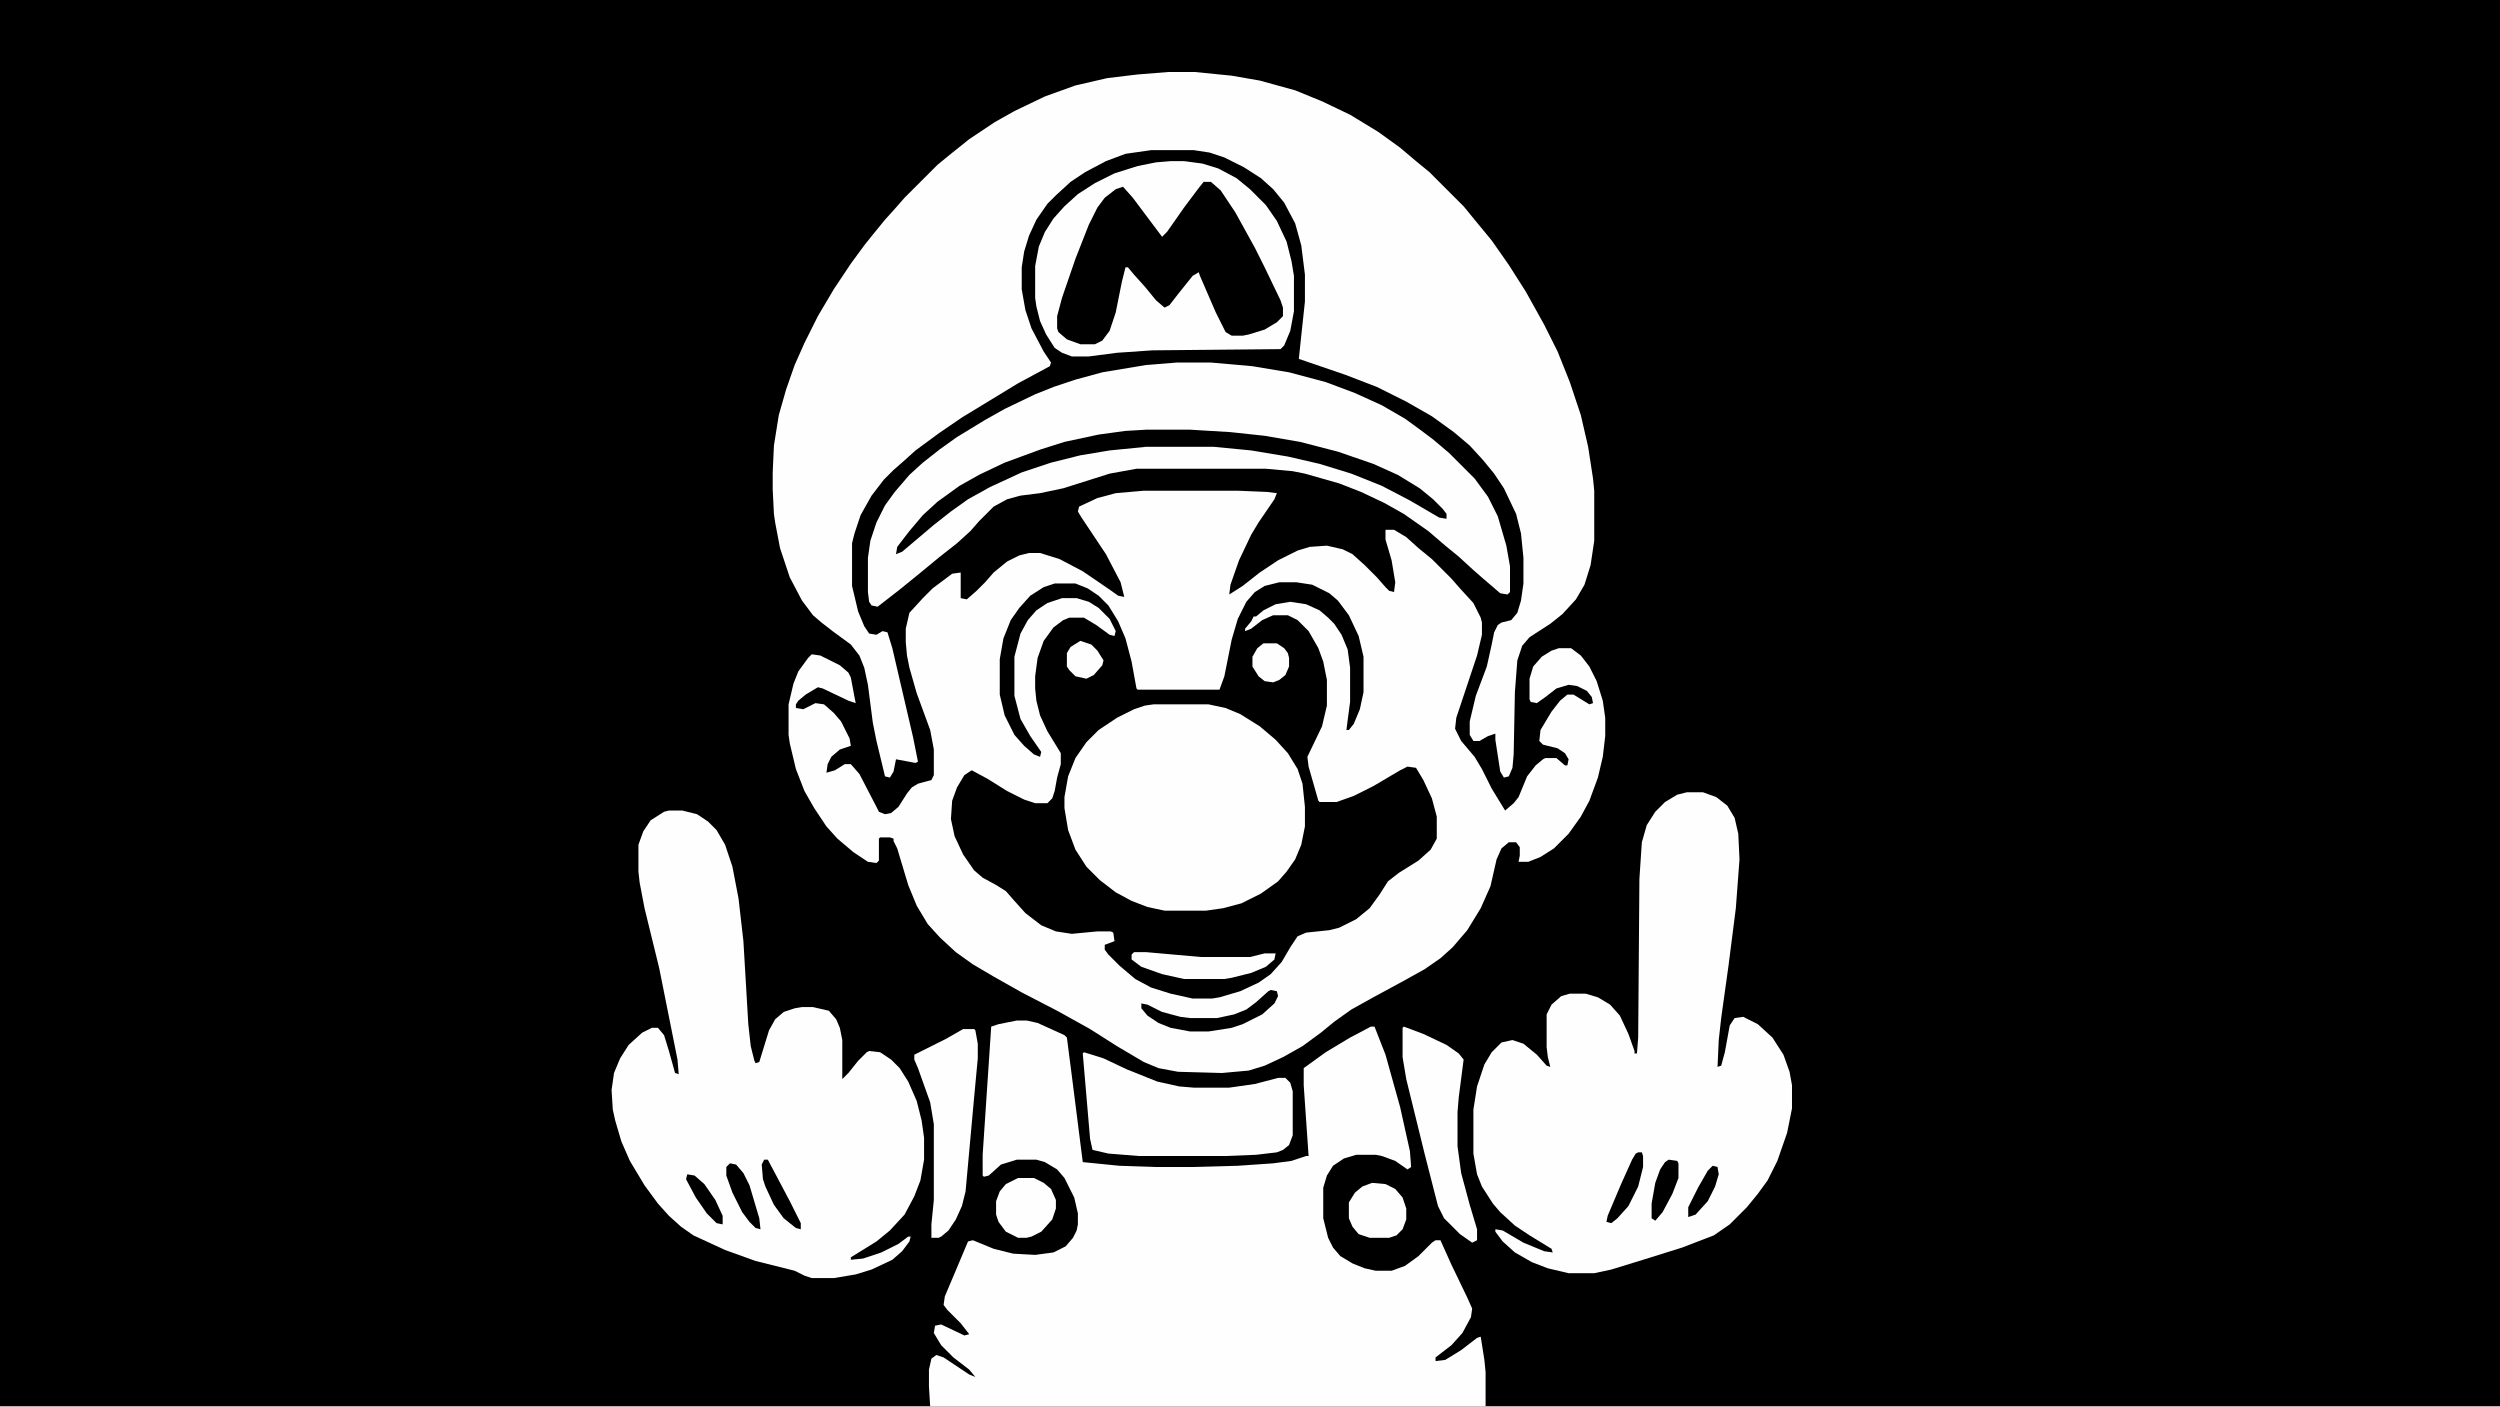
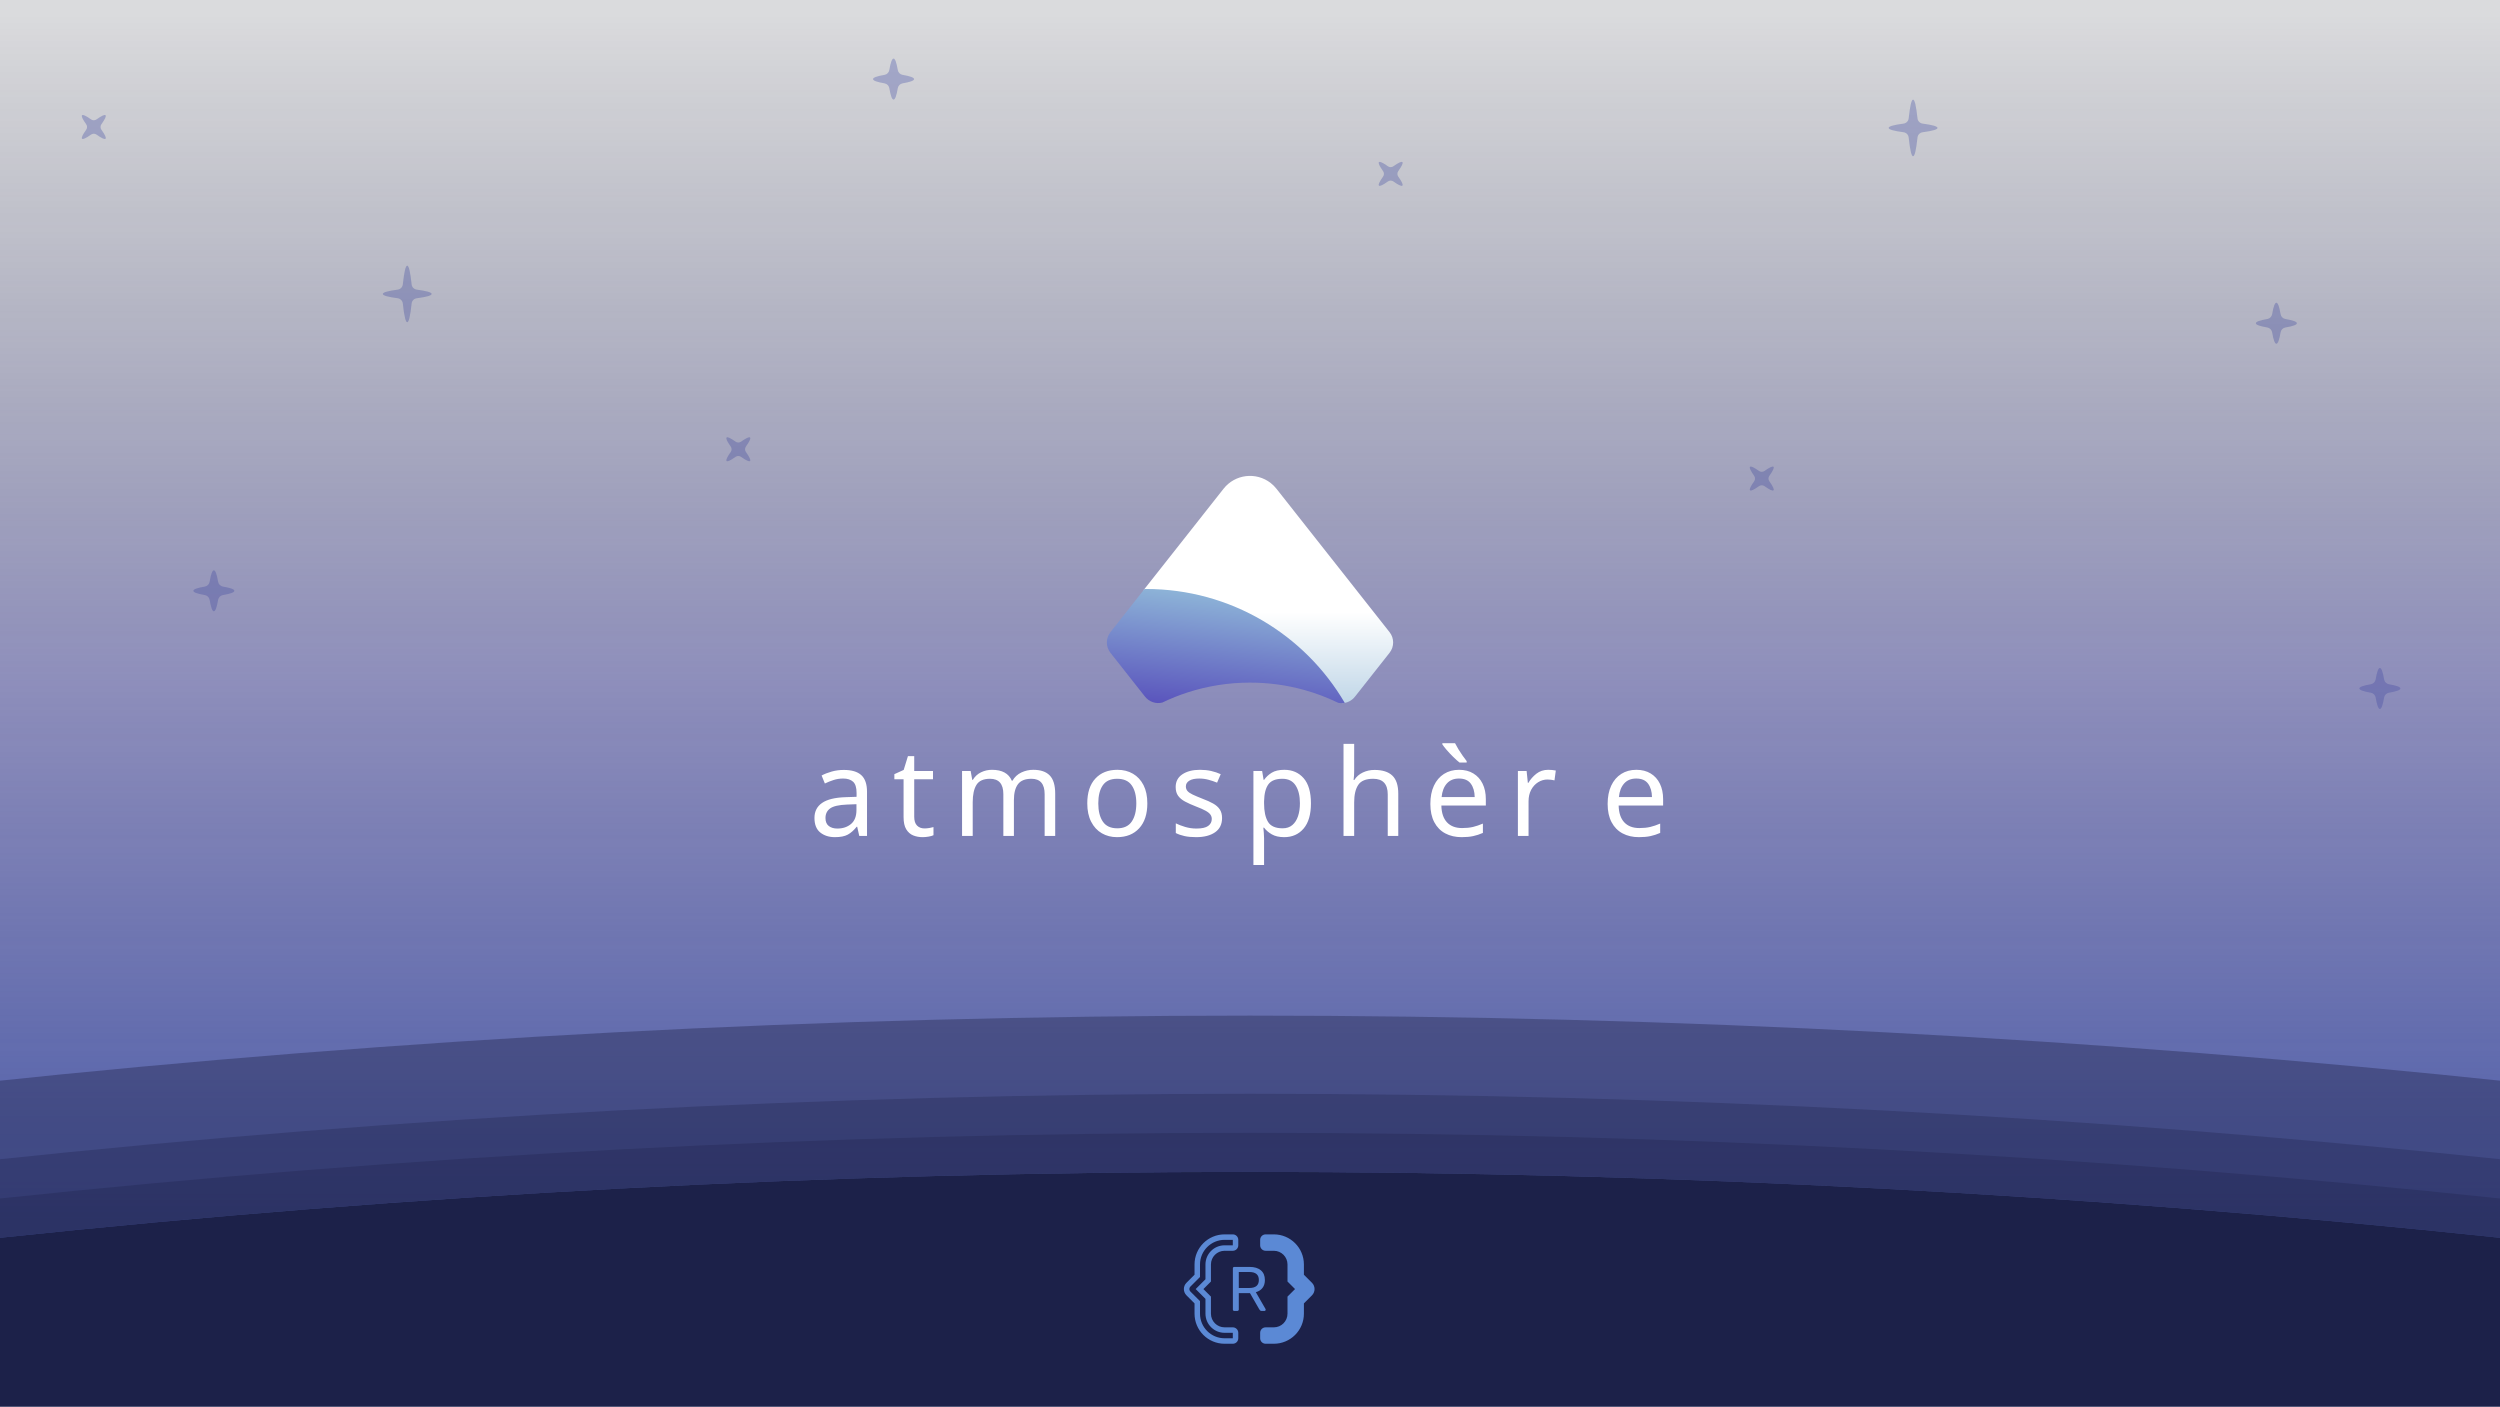
- <svg xmlns="http://www.w3.org/2000/svg" version="1.1" viewBox="0 0 2048 1152" width="1280" height="720">
-   <path transform="translate(0)" d="m0 0h2048v1152h-2048z" />
-   <path transform="translate(937,402)" d="m0 0h77l24 1 8 1-2 5-13 19-6 10-10 21-7 20-1 8 11-7 14-11 15-10 16-8 10-3 14-1 13 3 8 4 10 9 10 10 7 8 3 3 4 1 1-8-3-18-5-17v-8h7l10 6 10 9 11 9 16 16 7 8 11 12 6 12 1 4v10l-4 17-17 51-1 9 5 10 11 13 6 10 8 16 11 18 7-6 4-5 7-17 7-9 6-5 2-1h9l7 6h2l1-5-3-5-6-4-12-3-3-3 1-9 9-15 7-9 6-5h5l13 8 3-1-1-5-4-5-8-4-7-1-10 3-9 7-7 5-5-1-1-2v-17l3-10 7-8 8-5 6-2h10l8 6 7 9 6 12 5 16 2 14v15l-2 17-4 17-7 19-7 13-10 14-12 12-11 7-10 4h-8l1-5v-7l-3-4h-6l-6 5-4 9-5 22-8 18-11 18-12 14-10 9-13 9-18 10-24 13-18 10-14 10-11 9-15 11-16 9-15 7-13 4-22 2-36-1-16-3-12-5-22-13-22-14-27-15-29-15-23-13-17-10-14-10-13-12-10-11-9-15-7-17-9-30-3-6v-2l-3-1h-8l-1 1v18l-2 2-7-1-12-8-13-11-9-10-10-15-8-14-7-18-5-21-1-7v-25l4-17 4-10 8-11 3-3 7 1 16 8 7 6 2 4 3 16 1 5-6-2-21-10-4-1-10 6-6 5-2 3v3l6 1 10-5 7 1 8 7 6 7 7 14 1 6-9 3-7 6-3 6-1 7 7-2 8-5h5l7 8 14 27 2 4 5 2 5-1 6-5 7-11 4-5 5-3 11-3 2-4v-21l-3-16-11-30-6-21-2-10-1-11v-11l3-13 11-12 8-8 16-12 7-1v21l5 1 8-7 7-7 7-8 11-9 10-5 8-2h9l16 5 19 10 22 15 7 5 5 1-3-12-12-23-20-30-3-5 1-4 15-7 15-4z" fill="#FEFEFE" />
-   <path transform="translate(957,59)" d="m0 0h22l30 3 23 4 29 8 22 9 23 11 23 14 18 13 13 11 11 9 28 28 9 11 14 17 14 20 14 22 15 27 11 22 10 25 9 27 6 26 4 26 1 10v41l-3 20-5 16-7 12-11 12-10 8-17 11-6 7-4 12-2 26-1 51-1 11-3 7-4 1-3-5-4-26v-5l-6 2-7 4h-5l-3-5v-11l5-21 9-24 4-18 2-10 3-6 3-2 8-2 5-6 3-10 2-14v-21l-2-20-4-16-10-21-8-12-9-11-11-12-13-11-18-13-21-12-24-12-26-10-38-13 2-19 3-28v-22l-3-24-5-18-9-17-9-11-10-9-14-9-16-8-12-4-13-2h-35l-21 3-16 6-17 9-12 8-12 11-7 7-9 13-6 13-4 13-2 13v18l3 17 5 15 10 19 6 9-1 3-26 14-46 28-19 13-19 14-10 9-8 7-8 8-10 13-9 16-5 15-2 8v35l5 21 5 12 4 6 6 1 5-3 4 1 4 13 17 73 4 20-2 1-16-3-2 10-3 5-4-1-7-29-3-15-4-31-3-14-4-10-7-9-15-11-9-7-7-6-9-12-10-19-8-24-4-21-1-7-1-20v-14l1-22 4-25 6-21 7-20 8-18 11-22 13-22 14-21 11-15 8-10 9-11 9-10 7-8 27-27 11-9 15-12 21-14 16-9 25-12 25-9 26-6 25-3z" fill="#FEFEFE" />
-   <path transform="translate(833,836)" d="m0 0h8l9 2 22 10 2 2 4 31 9 71 30 3 29 1h31l37-1 29-2 15-2 12-4h2l-4-58v-14l18-13 20-12 17-9h3l9 23 12 43 8 36 1 13-3 2-10-7-11-4-5-1h-16l-10 3-9 6-5 8-3 10v25l4 16 4 8 6 7 10 6 10 4 9 2h13l11-4 11-8 11-11 3-2h4l9 20 13 27 4 9-1 7-7 13-9 10-13 10v3l8-1 13-8 13-10 3-1 3 19 1 10v28h-455l-1-16v-14l2-9 4-3 6 2 21 14 5 2-5-6-13-10-10-10-6-10 1-6 5-1 19 9 4-1-7-9-11-11-3-4 1-7 11-26 8-19 4-1 17 7 16 4 18 1 15-2 10-5 6-7 3-6 1-5v-9l-3-13-8-16-6-7-10-6-7-2h-16l-13 4-10 9-4 1-1-1v-17l7-105 6-2z" fill="#FEFEFE" />
-   <path transform="translate(1048,477)" d="m0 0h14l13 2 14 7 7 6 9 12 8 17 4 17v29l-3 14-5 12-4 5h-2l1-8 2-15v-28l-2-15-5-12-6-9-5-5-7-6-11-5-13-2-12 2-10 5-6 5h-2l-2 4-5 6v2l5-2 9-7 9-4h12l8 4 9 9 8 14 4 11 3 15v21l-4 17-12 25 1 8 8 28 1 1h14l14-5 16-8 22-13 6-3 7 1 6 10 7 15 4 15v18l-5 9-10 9-16 10-9 7-7 11-8 11-11 9-14 7-8 2-19 2-7 3-6 9-7 12-9 10-10 7-15 7-17 5-6 1h-16l-18-4-16-5-13-7-13-11-9-9-3-4v-4l8-3-1-7-2-1h-11l-21 2-13-2-12-5-13-10-9-10-7-8-8-5-11-6-7-6-9-13-7-15-3-14 1-15 4-11 6-10 6-4 13 7 16 10 14 7 9 3h10l4-4 2-6 2-11 3-11v-9l-11-18-6-13-3-12-1-10v-10l2-15 5-14 8-11 8-6 5-2h12l10 6 11 8 4 1 1-4-5-10-9-9-8-5-10-3h-12l-12 4-9 6-7 8-6 11-5 19v32l5 19 8 14 9 13-1 4-5-2-8-7-8-9-8-16-4-17v-29l3-17 6-15 7-10 9-10 11-7 9-3h17l10 4 9 6 8 8 8 13 6 14 5 19 4 22 1 1h67l4-11 6-30 5-17 7-14 7-8 8-5z" />
-   <path transform="translate(1382,649)" d="m0 0h13l11 4 9 7 6 10 3 13 1 21-3 40-6 47-6 43-2 18-1 22 3-1 3-11 4-22 4-6 7-1 12 6 12 11 9 14 5 14 2 11v19l-4 20-8 23-8 16-8 11-9 11-14 14-13 9-26 10-32 10-26 8-14 3h-21l-17-4-13-5-14-8-10-9-6-8v-2l6 1 17 10 17 7 7 1-1-3-18-11-12-8-12-11-6-7-9-14-4-10-3-17v-36l3-19 6-18 6-10 8-8 9-2 9 3 11 9 8 9 3 1-2-8-1-8v-27l4-8 8-7 7-2h13l10 3 10 6 8 9 7 15 5 14v2h2l1-13 1-130 2-30 4-14 7-11 8-8 10-6z" fill="#FEFEFE" />
-   <path transform="translate(548,664)" d="m0 0h11l12 3 9 6 7 7 7 12 6 18 5 26 4 35 4 68 2 18 3 12 1 2 3-1 8-26 5-9 7-6 9-3 6-1h9l13 3 6 7 3 7 2 10v32l5-5 8-10 7-7 2-1 9 1 9 6 7 7 7 11 7 16 4 16 2 14v18l-3 17-5 13-8 15-12 13-11 9-21 13v2l10-1 15-5 14-7 8-6h2l-1 4-6 8-8 7-17 8-13 4-18 3h-18l-6-2-8-4-32-8-25-9-26-12-10-7-10-9-9-10-11-15-12-20-7-16-5-17-2-9-1-16 2-14 5-12 7-11 11-10 8-4h5l5 6 4 13 5 18 3 1-1-12-15-75-12-49-4-21-1-9v-22l4-11 6-9 11-7z" fill="#FEFEFE" />
-   <path transform="translate(964,297)" d="m0 0h28l34 3 30 5 30 8 24 9 22 10 19 11 11 8 12 9 13 11 21 21 11 15 8 16 7 24 3 17v21l-2 2-6-1-14-12-8-7-12-11-11-9-14-12-20-14-16-9-19-9-18-7-28-8-10-2-22-2h-106l-22 4-38 12-19 4-16 2-11 3-11 6-12 12-7 8-11 10-14 11-17 14-16 13-18 14-5-1-2-3-1-8v-28l2-14 5-15 7-14 8-11 12-14 11-10 14-11 14-10 23-14 16-9 25-12 15-6 18-6 22-6 36-6z" fill="#FEFEFE" />
-   <path transform="translate(959,132)" d="m0 0h11l15 2 13 4 15 8 11 9 13 13 9 13 8 17 4 16 2 12v29l-3 16-5 12-3 3-105 1-29 2-23 3h-14l-8-3-6-4-7-11-5-11-3-12-1-7v-26l3-16 5-12 7-11 9-10 11-10 14-9 16-8 19-6 15-3z" fill="#FEFEFE" />
-   <path transform="translate(945,577)" d="m0 0h45l14 3 12 5 16 10 13 11 10 11 8 13 4 12 2 19v16l-3 15-5 12-7 10-7 8-14 10-16 8-15 4-14 2h-34l-14-3-13-5-13-7-13-10-11-11-9-14-6-16-3-18v-9l3-17 6-15 9-13 10-10 15-10 14-7 9-3z" fill="#FEFEFE" />
-   <path transform="translate(986,149)" d="m0 0h6l8 7 12 18 16 29 8 16 13 27 2 6v7l-5 5-10 6-13 4-5 1h-9l-5-3-8-16-13-30-1-3-5 3-12 15-7 9-4 2-7-6-9-11-9-10-5-6h-2l-3 12-5 25-5 15-6 8-6 3h-12l-11-4-7-6-1-3v-10l4-15 11-32 11-28 7-14 6-8 9-7 6-2 8 9 24 32 4-4 14-20 12-16z" />
-   <path transform="translate(888,862)" d="m0 0 16 5 19 9 25 10 18 4 12 1h29l21-3 19-5h6l4 4 2 7v36l-3 8-5 4-5 2-17 2-25 1h-71l-25-2-13-3-2-9-6-70z" fill="#FEFEFE" />
-   <path transform="translate(939,352)" d="m0 0h36l33 2 28 3 29 5 31 8 29 10 20 9 18 11 11 9 8 8 3 4v4l-6-1-24-14-23-12-25-10-26-8-26-6-30-5-31-3h-55l-30 3-24 4-24 6-24 8-26 12-18 10-14 10-14 11-26 22-5 2 1-6 10-13 11-13 12-11 18-13 16-9 21-10 30-11 19-6 28-6 22-3z" />
-   <path transform="translate(1150,841)" d="m0 0 16 6 19 9 10 7 4 5-4 31-1 12v28l3 22 7 26 6 20v9l-4 2-10-7-13-13-5-10-11-43-15-61-3-18v-24z" fill="#FEFEFE" />
-   <path transform="translate(789,843)" d="m0 0h9l1 1 2 11v12l-3 32-7 77-3 12-5 11-6 9-6 5-2 1h-6v-11l2-20v-62l-3-18-10-28-3-7v-4l26-13z" fill="#FEFEFE" />
-   <path transform="translate(834,965)" d="m0 0h13l8 4 6 5 4 9v7l-3 9-9 10-8 4-4 1h-7l-10-5-6-8-2-6v-11l3-8 5-6z" fill="#FEFEFE" />
-   <path transform="translate(1124,969)" d="m0 0 11 1 8 4 6 7 3 9v9l-3 8-5 5-6 2h-16l-9-3-5-6-3-7v-13l5-8 6-5z" fill="#FEFEFE" />
-   <path transform="translate(929,780)" d="m0 0h10l45 4h40l12-3h9l-1 5-7 6-12 5-16 4-6 1h-33l-18-4-17-6-8-6v-4z" fill="#FEFEFE" />
-   <path transform="translate(1041,811)" d="m0 0 5 1 1 4-3 6-10 9-16 8-9 3-19 3h-15l-16-3-10-4-9-6-5-6v-4l5 1 12 6 15 4 8 1h22l14-3 10-4 8-6 10-9z" />
-   <path transform="translate(1035,527)" d="m0 0h11l6 4 3 4 1 4v7l-3 7-5 4-5 2-7-1-5-4-5-8v-8l4-7z" fill="#FEFEFE" />
-   <path transform="translate(885,525)" d="m0 0 9 3 5 5 5 8-1 4-7 8-6 3-9-2-5-5-2-3v-11l3-5z" fill="#FEFEFE" />
-   <path transform="translate(1342,944)" d="m0 0h3l1 3v9l-4 16-8 16-9 10-5 4-4-1 1-5 11-26 9-20 3-5z" />
-   <path transform="translate(598,953)" d="m0 0 5 1 6 7 5 10 8 27 1 9-4-1-5-5-6-8-8-16-5-14v-7z" />
-   <path transform="translate(1367,950)" d="m0 0 7 1 1 2v12l-5 13-8 15-6 7-3-2v-12l3-17 4-11 4-6z" />
-   <path transform="translate(626,950)" d="m0 0h3l18 34 9 18v5l-4-1-10-8-8-11-7-15-2-6-1-12z" />
-   <path transform="translate(563,962)" d="m0 0 6 1 8 7 9 13 6 13v7l-5-1-8-8-9-13-8-15z" />
-   <path transform="translate(1403,955)" d="m0 0 4 1 1 6-3 10-6 12-10 11-6 2v-8l8-16 8-14z" />
+ <svg xmlns="http://www.w3.org/2000/svg" xmlns:xlink="http://www.w3.org/1999/xlink" width="1280" height="720" viewBox="0 0 1280 720" style="background:#141932">
+   <defs>
+     <linearGradient id="a" x1="50.142%" x2="50.142%" y1="100%" y2="0%">
+       <stop stop-color="#3952A8" offset="0%" />
+       <stop stop-color="#36378C" stop-opacity=".529" offset="51.507%" />
+       <stop stop-color="#151A32" stop-opacity=".097" offset="100%" />
+     </linearGradient>
+     <path id="b" d="M-3.41060513e-13,633.731 C210.282,611.434 423.805,600 640,600 C856.195,600 1069.718,611.434 1280,633.731 L1280,720 L0,720 L0,633.731 Z" />
+     <linearGradient id="c" x1="39.803%" x2="39.803%" y1="59.878%" y2="121.158%">
+       <stop stop-color="#FFFFFF" offset="0%" />
+       <stop stop-color="#9FC1DB" offset="100%" />
+     </linearGradient>
+     <linearGradient id="d" x1="50%" x2="25.242%" y1="0%" y2="111.09%">
+       <stop stop-color="#90B9D9" offset="0%" />
+       <stop stop-color="#554BBA" offset="100%" />
+     </linearGradient>
+   </defs>
+   <g fill="none" fill-rule="evenodd">
+     <g fill="#8089CA" transform="translate(36 30)" opacity=".504">
+       <path d="M948.355 33.285C953.452 33.957 956 34.695 956 35.5 956 36.305 953.452 37.043 948.355 37.715L948.355 37.715C946.982 37.896 945.911 38.993 945.764 40.371 945.079 46.79 944.325 50 943.5 50 942.675 50 941.921 46.79 941.236 40.371L941.236 40.371C941.089 38.993 940.018 37.896 938.645 37.715 933.548 37.043 931 36.305 931 35.5 931 34.695 933.548 33.957 938.645 33.285L938.645 33.285C940.018 33.104 941.089 32.007 941.236 30.629 941.921 24.21 942.675 21 943.5 21 944.325 21 945.079 24.21 945.764 30.629L945.764 30.629C945.911 32.007 946.982 33.104 948.355 33.285zM177.355 118.285C182.452 118.957 185 119.695 185 120.5 185 121.305 182.452 122.043 177.355 122.715L177.355 122.715C175.982 122.896 174.911 123.993 174.764 125.371 174.079 131.79 173.325 135 172.5 135 171.675 135 170.921 131.79 170.236 125.371L170.236 125.371C170.089 123.993 169.018 122.896 167.645 122.715 162.548 122.043 160 121.305 160 120.5 160 119.695 162.548 118.957 167.645 118.285L167.645 118.285C169.018 118.104 170.089 117.007 170.236 115.629 170.921 109.21 171.675 106 172.5 106 173.325 106 174.079 109.21 174.764 115.629L174.764 115.629C174.911 117.007 175.982 118.104 177.355 118.285zM78.132 270.327C82.044 270.987 84 271.712 84 272.5 84 273.288 82.044 274.013 78.132 274.673L78.132 274.673C76.873 274.886 75.886 275.873 75.673 277.132 75.013 281.044 74.288 283 73.5 283 72.712 283 71.987 281.044 71.327 277.132L71.327 277.132C71.114 275.873 70.127 274.886 68.868 274.673 64.956 274.013 63 273.288 63 272.5 63 271.712 64.956 270.987 68.868 270.327L68.868 270.327C70.127 270.114 71.114 269.127 71.327 267.868 71.987 263.956 72.712 262 73.5 262 74.288 262 75.013 263.956 75.673 267.868L75.673 267.868C75.886 269.127 76.873 270.114 78.132 270.327zM426.132 8.327C430.044 8.987 432 9.712 432 10.5 432 11.288 430.044 12.013 426.132 12.673L426.132 12.673C424.873 12.886 423.886 13.873 423.673 15.132 423.013 19.044 422.288 21 421.5 21 420.712 21 419.987 19.044 419.327 15.132L419.327 15.132C419.114 13.873 418.127 12.886 416.868 12.673 412.956 12.013 411 11.288 411 10.5 411 9.712 412.956 8.987 416.868 8.327L416.868 8.327C418.127 8.114 419.114 7.127 419.327 5.868 419.987 1.956 420.712 0 421.5 0 422.288 0 423.013 1.956 423.673 5.868L423.673 5.868C423.886 7.127 424.873 8.114 426.132 8.327zM1134.132 133.327C1138.044 133.987 1140 134.712 1140 135.5 1140 136.288 1138.044 137.013 1134.132 137.673L1134.132 137.673C1132.873 137.886 1131.886 138.873 1131.673 140.132 1131.013 144.044 1130.288 146 1129.5 146 1128.712 146 1127.987 144.044 1127.327 140.132L1127.327 140.132C1127.114 138.873 1126.127 137.886 1124.868 137.673 1120.956 137.013 1119 136.288 1119 135.5 1119 134.712 1120.956 133.987 1124.868 133.327L1124.868 133.327C1126.127 133.114 1127.114 132.127 1127.327 130.868 1127.987 126.956 1128.712 125 1129.5 125 1130.288 125 1131.013 126.956 1131.673 130.868L1131.673 130.868C1131.886 132.127 1132.873 133.114 1134.132 133.327zM1187.132 320.327C1191.044 320.987 1193 321.712 1193 322.5 1193 323.288 1191.044 324.013 1187.132 324.673L1187.132 324.673C1185.873 324.886 1184.886 325.873 1184.673 327.132 1184.013 331.044 1183.288 333 1182.5 333 1181.712 333 1180.987 331.044 1180.327 327.132L1180.327 327.132C1180.114 325.873 1179.127 324.886 1177.868 324.673 1173.956 324.013 1172 323.288 1172 322.5 1172 321.712 1173.956 320.987 1177.868 320.327L1177.868 320.327C1179.127 320.114 1180.114 319.127 1180.327 317.868 1180.987 313.956 1181.712 312 1182.5 312 1183.288 312 1184.013 313.956 1184.673 317.868L1184.673 317.868C1184.886 319.127 1185.873 320.114 1187.132 320.327z" />
+       <path d="M345.751,198.258 C348.931,198.794 350.521,199.381 350.521,200.021 C350.521,200.66 348.931,201.248 345.751,201.783 L345.751,201.783 C344.743,201.953 343.953,202.743 343.783,203.751 C343.248,206.931 342.66,208.521 342.021,208.521 C341.381,208.521 340.794,206.931 340.258,203.751 L340.258,203.751 C340.088,202.743 339.299,201.953 338.29,201.783 C335.111,201.248 333.521,200.66 333.521,200.021 C333.521,199.381 335.111,198.794 338.29,198.258 L338.29,198.258 C339.298,198.088 340.088,197.299 340.258,196.29 C340.794,193.111 341.381,191.521 342.021,191.521 C342.66,191.521 343.248,193.111 343.783,196.29 L343.783,196.29 C343.953,197.298 344.743,198.088 345.751,198.258 Z" transform="rotate(45 342.02 200.02)" />
+       <path d="M15.751,33.258 C18.931,33.794 20.521,34.381 20.521,35.021 C20.521,35.66 18.931,36.248 15.751,36.783 L15.751,36.783 C14.743,36.953 13.953,37.743 13.783,38.751 C13.248,41.931 12.66,43.521 12.021,43.521 C11.381,43.521 10.794,41.931 10.258,38.751 L10.258,38.751 C10.088,37.743 9.299,36.953 8.29,36.783 C5.111,36.248 3.521,35.66 3.521,35.021 C3.521,34.381 5.111,33.794 8.29,33.258 L8.29,33.258 C9.298,33.088 10.088,32.299 10.258,31.29 C10.794,28.111 11.381,26.521 12.021,26.521 C12.66,26.521 13.248,28.111 13.783,31.29 L13.783,31.29 C13.953,32.298 14.743,33.088 15.751,33.258 Z" transform="rotate(45 12.02 35.02)" />
+       <path d="M869.751,213.258 C872.931,213.794 874.521,214.381 874.521,215.021 C874.521,215.66 872.931,216.248 869.751,216.783 L869.751,216.783 C868.743,216.953 867.953,217.743 867.783,218.751 C867.248,221.931 866.66,223.521 866.021,223.521 C865.381,223.521 864.794,221.931 864.258,218.751 L864.258,218.751 C864.088,217.743 863.299,216.953 862.29,216.783 C859.111,216.248 857.521,215.66 857.521,215.021 C857.521,214.381 859.111,213.794 862.29,213.258 L862.29,213.258 C863.298,213.088 864.088,212.299 864.258,211.29 C864.794,208.111 865.381,206.521 866.021,206.521 C866.66,206.521 867.248,208.111 867.783,211.29 L867.783,211.29 C867.953,212.298 868.743,213.088 869.751,213.258 Z" transform="rotate(45 866.02 215.02)" />
+       <path d="M679.751,57.258 C682.931,57.794 684.521,58.381 684.521,59.021 C684.521,59.66 682.931,60.248 679.751,60.783 L679.751,60.783 C678.743,60.953 677.953,61.743 677.783,62.751 C677.248,65.931 676.66,67.521 676.021,67.521 C675.381,67.521 674.794,65.931 674.258,62.751 L674.258,62.751 C674.088,61.743 673.299,60.953 672.29,60.783 C669.111,60.248 667.521,59.66 667.521,59.021 C667.521,58.381 669.111,57.794 672.29,57.258 L672.29,57.258 C673.298,57.088 674.088,56.299 674.258,55.29 C674.794,52.111 675.381,50.521 676.021,50.521 C676.66,50.521 677.248,52.111 677.783,55.29 L677.783,55.29 C677.953,56.298 678.743,57.088 679.751,57.258 Z" transform="rotate(45 676.02 59.02)" />
+     </g>
+     <rect width="1280" height="720" fill="url(#a)" />
+     <use fill="#1C2149" xlink:href="#b" />
+     <path stroke="#1C2149" stroke-opacity=".3" stroke-width="20" d="M-1.054,623.787 C210.851,601.318 424.732,590 640,590 C855.268,590 1069.149,601.318 1281.054,623.787 L1290,624.736 L1290,730 L-10,730 L-10,624.736 L-1.054,623.787 Z" />
+     <path stroke="#1C2149" stroke-opacity=".3" stroke-width="40" d="M-2.109,613.843 C210.147,591.337 424.38,580 640,580 C855.62,580 1069.853,591.337 1282.109,613.843 L1300,615.74 L1300,740 L-20,740 L-20,615.74 L-2.109,613.843 Z" />
+     <path stroke="#21254D" stroke-opacity=".4" stroke-width="80" d="M-4.218,593.954 C208.738,571.374 423.675,560 640,560 C856.325,560 1071.262,571.374 1284.218,593.954 L1320,597.749 L1320,760 L-40,760 L-40,597.749 L-4.218,593.954 Z" />
+     <g fill="#5B89D5" transform="translate(606 632)">
+       <path d="M25.427,38.991 C25.298,38.851 25.234,38.674 25.234,38.459 L25.234,17.433 C25.234,17.197 25.298,17.009 25.427,16.869 C25.556,16.73 25.727,16.66 25.942,16.66 L33.799,16.66 C36.246,16.66 38.162,17.234 39.547,18.383 C40.931,19.531 41.623,21.2 41.623,23.39 C41.623,25.021 41.216,26.363 40.4,27.415 C39.584,28.467 38.446,29.197 36.987,29.604 L41.945,38.202 C42.01,38.331 42.042,38.449 42.042,38.556 C42.042,38.728 41.978,38.878 41.849,39.007 C41.72,39.136 41.57,39.2 41.398,39.2 L39.981,39.2 C39.659,39.2 39.407,39.125 39.224,38.975 C39.042,38.824 38.876,38.61 38.725,38.331 L33.992,30.087 L28.26,30.087 L28.26,38.459 C28.26,38.674 28.185,38.851 28.035,38.991 C27.885,39.13 27.702,39.2 27.488,39.2 L25.942,39.2 C25.727,39.2 25.556,39.13 25.427,38.991 Z M33.67,27.447 C36.911,27.447 38.532,26.084 38.532,23.358 C38.532,20.631 36.911,19.268 33.67,19.268 L28.26,19.268 L28.26,27.447 L33.67,27.447 Z M53.2,31.86 L57.06,28 L53.2,24.14 L53.2,15.402 C53.2,11.535 50.065,8.4 46.198,8.4 L42.001,8.4 C40.451,8.4 39.2,7.148 39.2,5.603 L39.2,2.797 C39.2,1.253 40.454,0 42.001,0 L46.198,0 C54.704,0 61.6,6.896 61.6,15.402 L61.6,20.66 L65.722,24.782 C67.5,26.561 67.497,29.443 65.722,31.218 L61.6,35.34 L61.6,40.598 C61.6,49.104 54.704,56 46.198,56 L42.001,56 C40.451,56 39.2,54.748 39.2,53.203 L39.2,50.397 C39.2,48.853 40.454,47.6 42.001,47.6 L46.198,47.6 C50.065,47.6 53.2,44.465 53.2,40.598 L53.2,31.86 Z M25.2,50.4 L21.002,50.4 C15.589,50.4 11.2,46.011 11.2,40.598 L11.2,33.02 L6.18,28 L11.2,22.98 L11.2,15.402 C11.2,9.989 15.589,5.6 21.002,5.6 L25.2,5.6 L25.2,2.8 L21.002,2.8 C14.042,2.8 8.4,8.442 8.4,15.402 L8.4,21.82 L3.458,26.762 C2.775,27.446 2.775,28.555 3.458,29.238 L8.4,34.18 L8.4,40.598 C8.4,47.558 14.042,53.2 21.002,53.2 L25.2,53.2 L25.2,50.4 Z M1.478,24.782 L5.6,20.66 L5.6,15.402 C5.6,6.896 12.496,0 21.002,0 L25.199,0 C26.746,0 28,1.253 28,2.797 L28,5.603 C28,7.148 26.749,8.4 25.199,8.4 L21.002,8.4 C17.135,8.4 14,11.535 14,15.402 L14,24.14 L10.14,28 L14,31.86 L14,40.598 C14,44.465 17.135,47.6 21.002,47.6 L25.199,47.6 C26.746,47.6 28,48.853 28,50.397 L28,53.203 C28,54.748 26.749,56 25.199,56 L21.002,56 C12.496,56 5.6,49.104 5.6,40.598 L5.6,35.34 L1.478,31.218 C-0.297,29.443 -0.3,26.561 1.478,24.782 Z" />
+     </g>
+     <g transform="translate(414 192)">
+       <text fill="#FFFFFF" font-family="Montserrat-Light, Montserrat" font-size="62" font-weight="300" letter-spacing="8">
+         <tspan x=".144" y="236">atmosphèr</tspan>
+         <tspan x="405.704" y="236" letter-spacing="9.697">e</tspan>
+       </text>
+       <g transform="translate(152.094 51.563)">
+         <path fill="url(#c)" d="M121.079,116.457 C113.008,102.506 94.672,84.152 73.906,72.117 C54.751,61.016 34.375,60.133 19.313,58.722 L60.391,6.644 C66.256,-0.791 77.061,-2.082 84.525,3.759 C85.602,4.602 86.575,5.571 87.421,6.644 L145.36,80.097 C147.808,83.201 147.808,87.57 145.36,90.675 L127.597,113.194 C125.978,115.242 123.568,116.388 121.079,116.457 Z" />
+         <path fill="url(#d)" d="M101.434,109.631 C92.671,107.219 83.44,105.931 73.906,105.931 C62.799,105.931 52.102,107.68 42.078,110.916 C37.582,112.368 33.222,114.119 29.02,116.145 C25.78,116.959 22.291,115.825 20.167,113.132 L2.453,90.675 C0.004,87.57 0.004,83.201 2.453,80.097 L19.887,57.995 C20.133,57.994 20.379,57.993 20.625,57.993 C64.072,57.993 102.022,81.435 122.424,116.314 C121.322,116.519 120.177,116.511 119.055,116.272 C113.447,113.548 107.555,111.315 101.434,109.631 Z" />
+       </g>
+     </g>
+   </g>
</svg>
